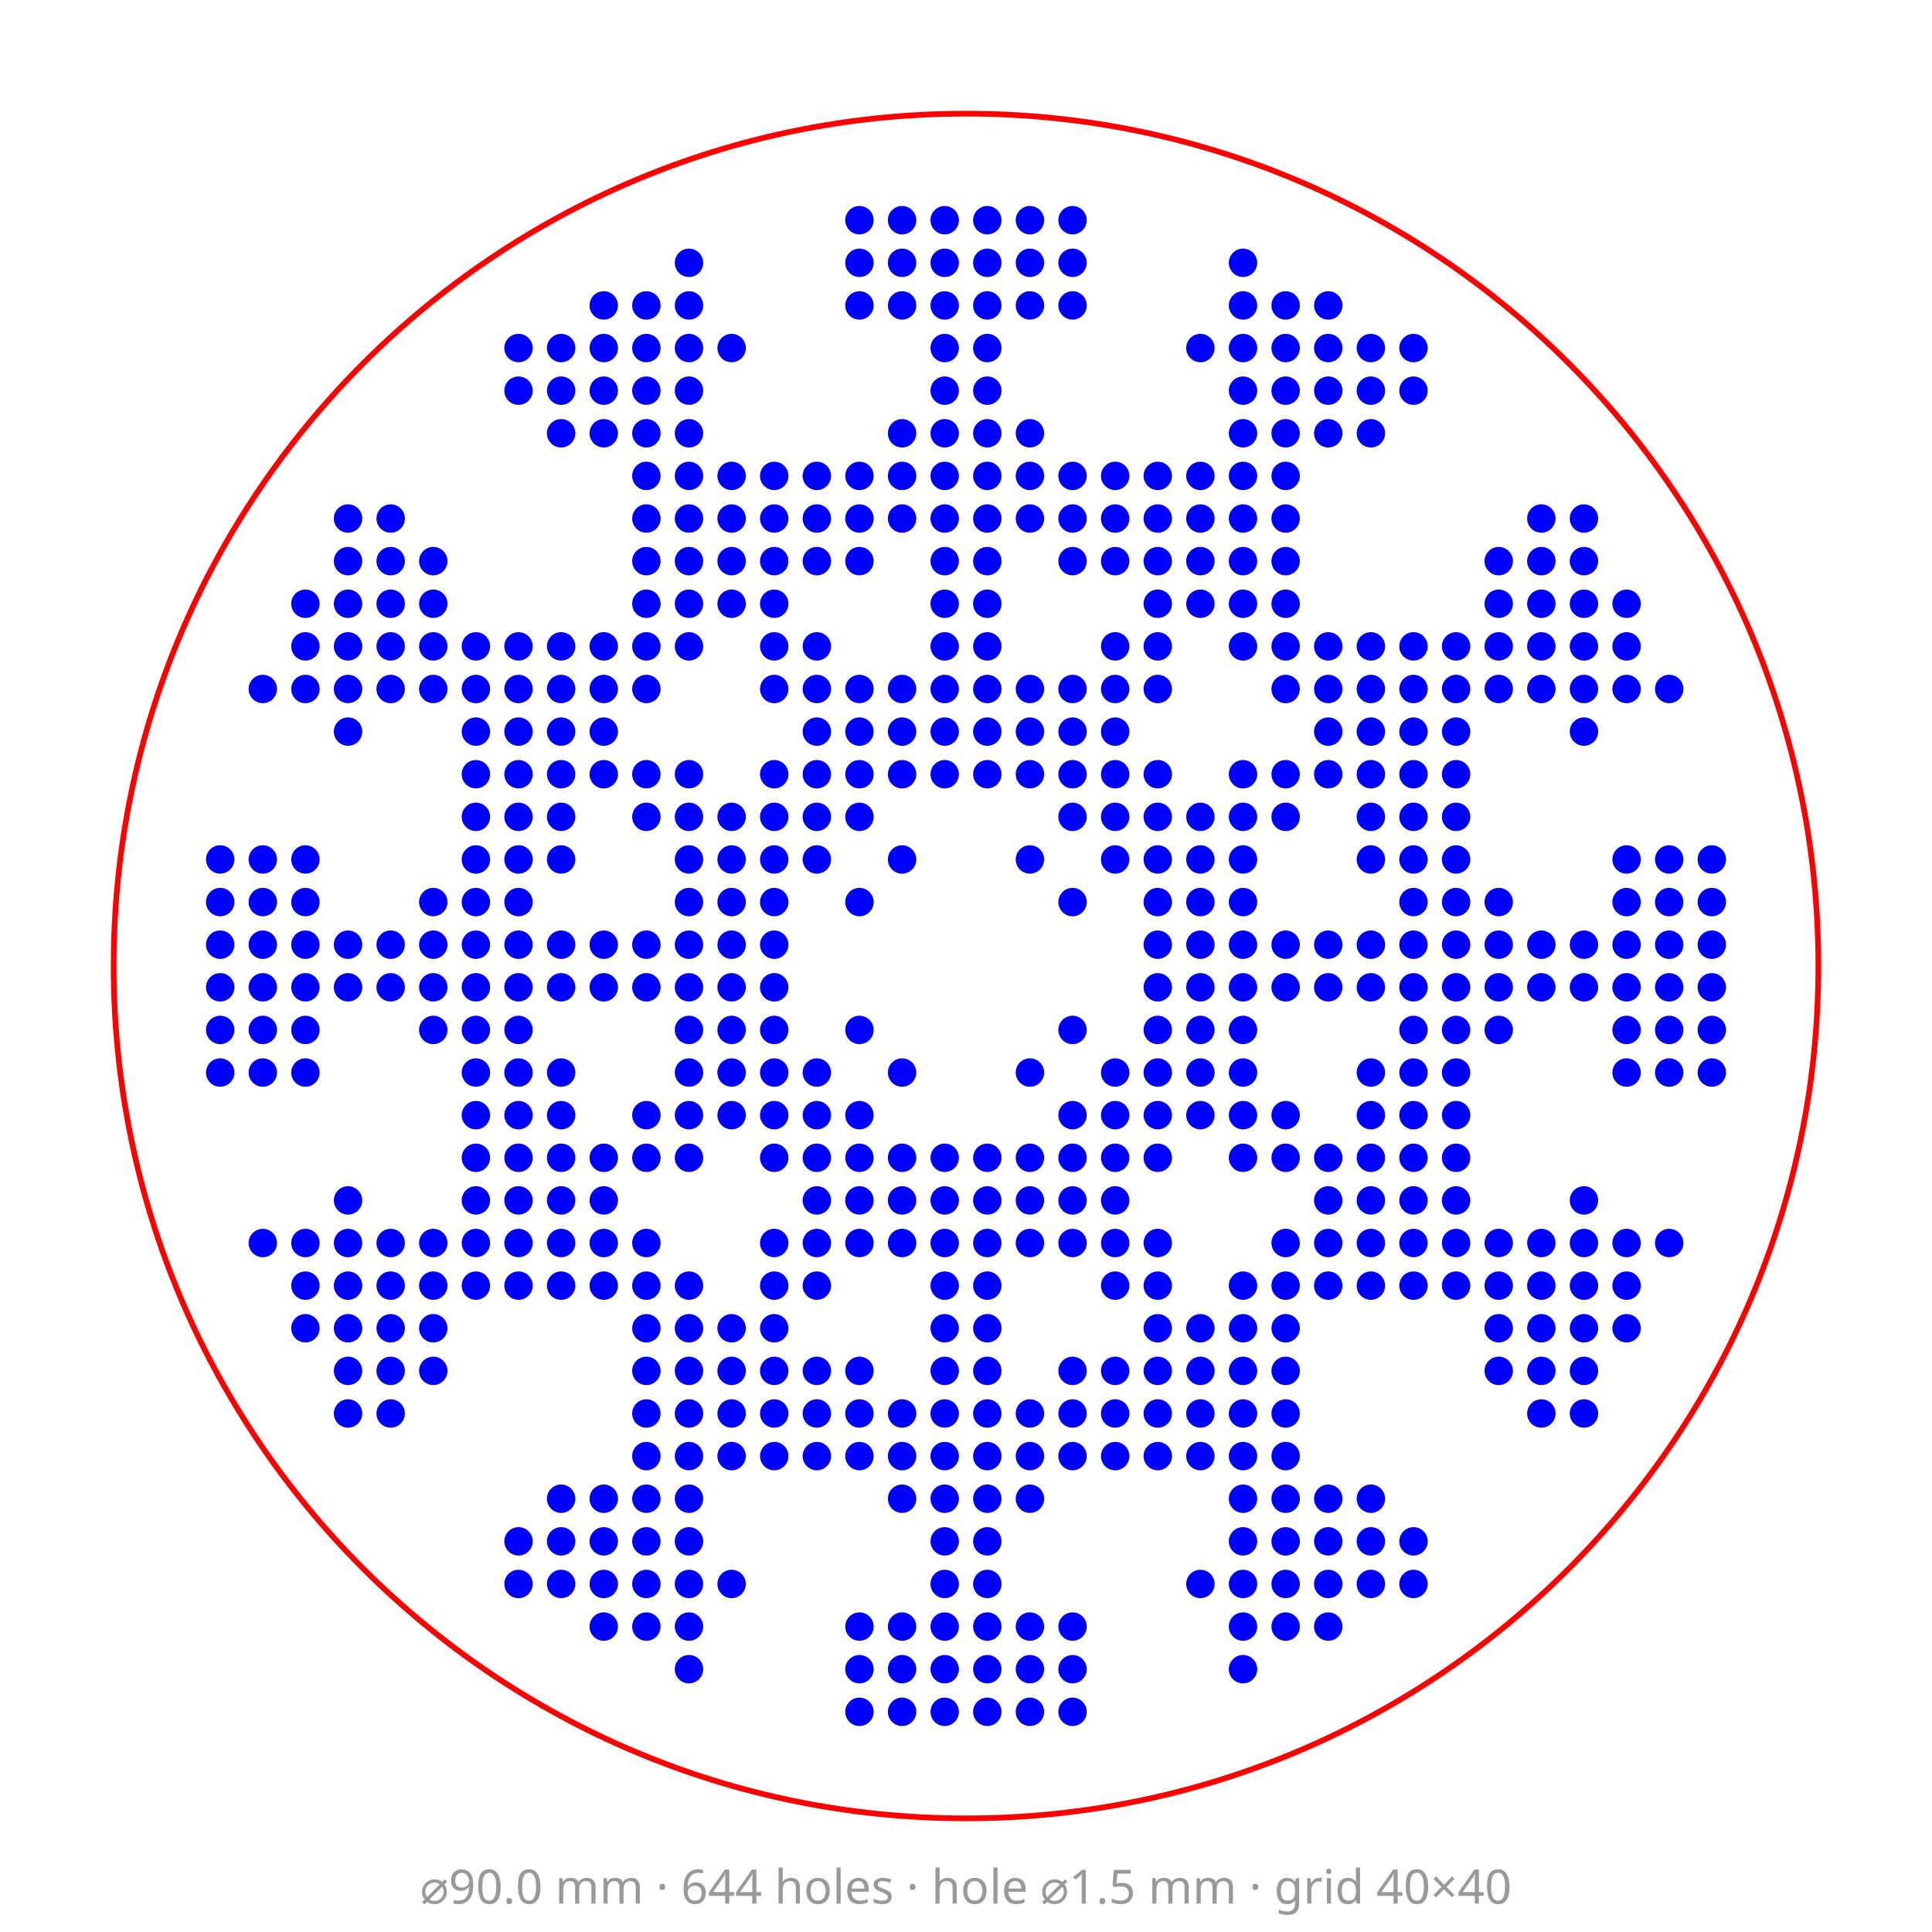
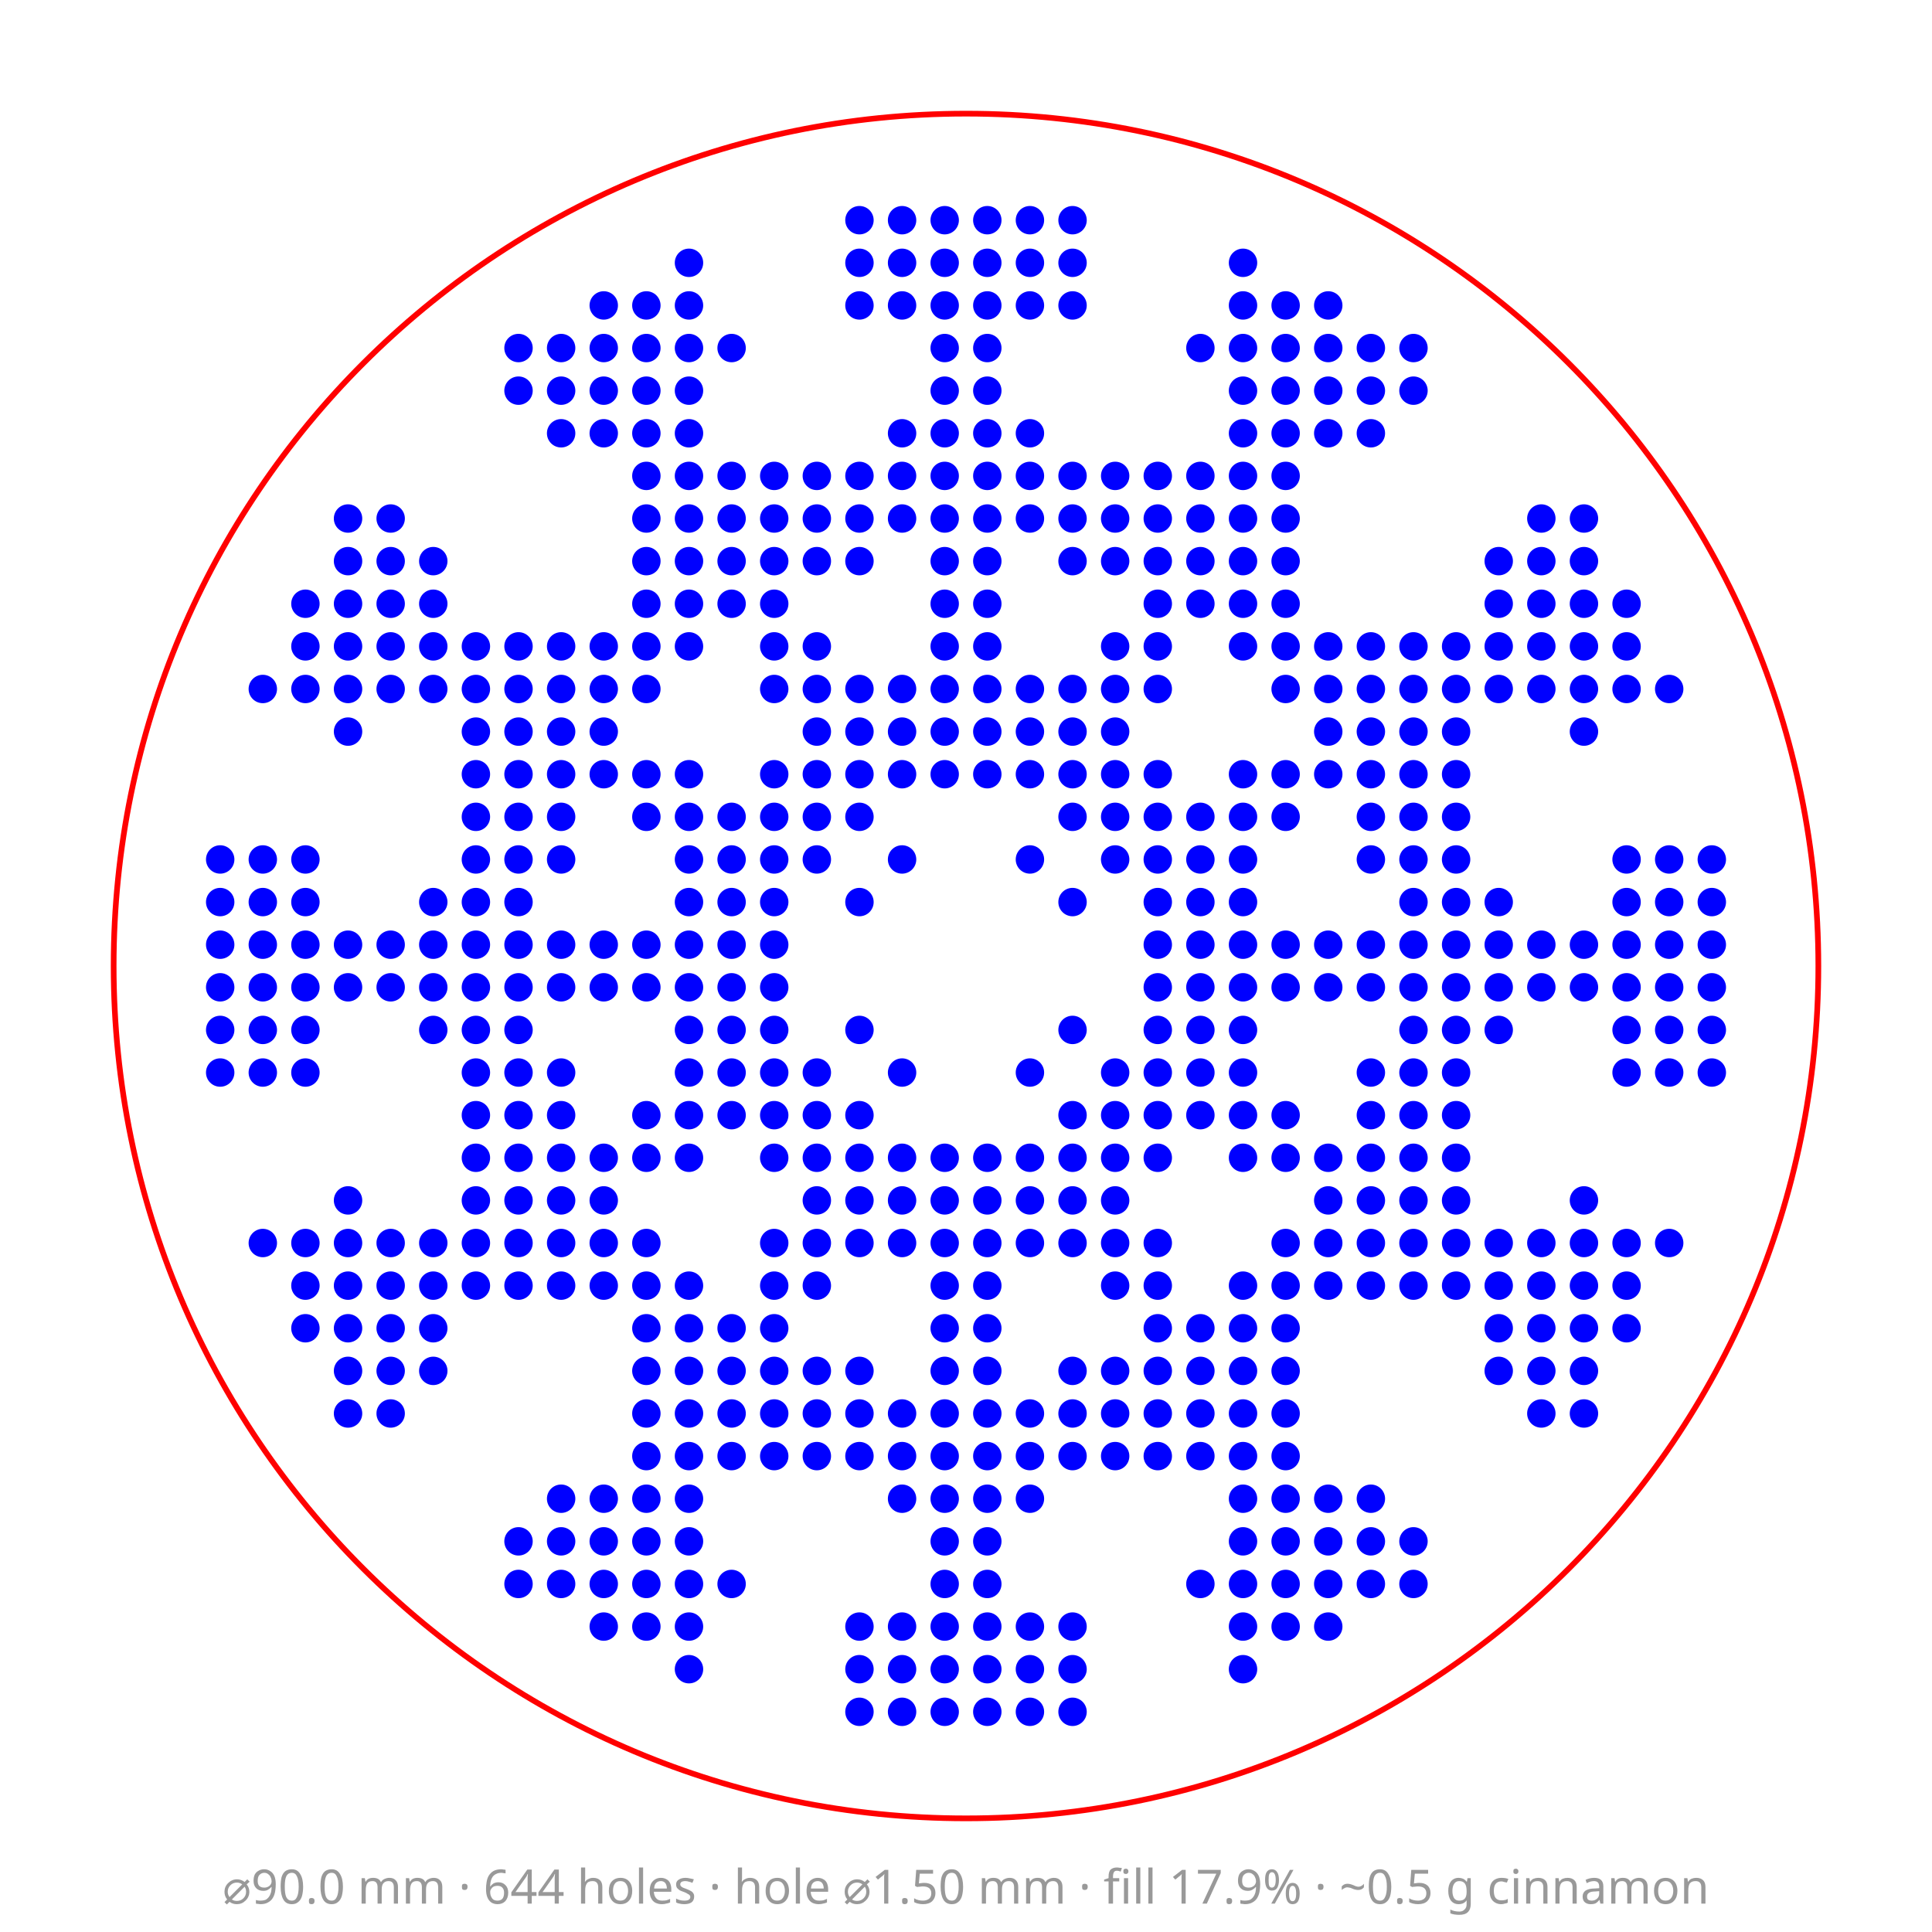
<svg xmlns="http://www.w3.org/2000/svg" width="102.0mm" height="102.0mm" viewBox="0 0 102.0 102.0">
  <circle cx="51.0" cy="51.0" r="45.0" fill="none" stroke="#ff0000" stroke-width="0.3" />
  <g fill="#0000ff" stroke="none">
    <circle cx="45.375" cy="11.625" r="0.75" />
    <circle cx="47.625" cy="11.625" r="0.75" />
    <circle cx="49.875" cy="11.625" r="0.75" />
    <circle cx="52.125" cy="11.625" r="0.75" />
    <circle cx="54.375" cy="11.625" r="0.75" />
    <circle cx="56.625" cy="11.625" r="0.75" />
    <circle cx="36.375" cy="13.875" r="0.75" />
    <circle cx="45.375" cy="13.875" r="0.75" />
    <circle cx="47.625" cy="13.875" r="0.75" />
    <circle cx="49.875" cy="13.875" r="0.75" />
    <circle cx="52.125" cy="13.875" r="0.75" />
    <circle cx="54.375" cy="13.875" r="0.75" />
    <circle cx="56.625" cy="13.875" r="0.75" />
    <circle cx="65.625" cy="13.875" r="0.75" />
    <circle cx="31.875" cy="16.125" r="0.75" />
    <circle cx="34.125" cy="16.125" r="0.75" />
    <circle cx="36.375" cy="16.125" r="0.75" />
    <circle cx="45.375" cy="16.125" r="0.75" />
    <circle cx="47.625" cy="16.125" r="0.75" />
    <circle cx="49.875" cy="16.125" r="0.75" />
    <circle cx="52.125" cy="16.125" r="0.75" />
    <circle cx="54.375" cy="16.125" r="0.75" />
    <circle cx="56.625" cy="16.125" r="0.75" />
    <circle cx="65.625" cy="16.125" r="0.75" />
    <circle cx="67.875" cy="16.125" r="0.75" />
    <circle cx="70.125" cy="16.125" r="0.75" />
    <circle cx="27.375" cy="18.375" r="0.75" />
    <circle cx="29.625" cy="18.375" r="0.75" />
    <circle cx="31.875" cy="18.375" r="0.75" />
    <circle cx="34.125" cy="18.375" r="0.75" />
    <circle cx="36.375" cy="18.375" r="0.75" />
    <circle cx="38.625" cy="18.375" r="0.75" />
    <circle cx="49.875" cy="18.375" r="0.75" />
    <circle cx="52.125" cy="18.375" r="0.75" />
    <circle cx="63.375" cy="18.375" r="0.75" />
    <circle cx="65.625" cy="18.375" r="0.75" />
    <circle cx="67.875" cy="18.375" r="0.75" />
    <circle cx="70.125" cy="18.375" r="0.75" />
    <circle cx="72.375" cy="18.375" r="0.75" />
    <circle cx="74.625" cy="18.375" r="0.75" />
    <circle cx="27.375" cy="20.625" r="0.75" />
    <circle cx="29.625" cy="20.625" r="0.75" />
    <circle cx="31.875" cy="20.625" r="0.75" />
    <circle cx="34.125" cy="20.625" r="0.75" />
    <circle cx="36.375" cy="20.625" r="0.75" />
    <circle cx="49.875" cy="20.625" r="0.75" />
    <circle cx="52.125" cy="20.625" r="0.75" />
    <circle cx="65.625" cy="20.625" r="0.75" />
    <circle cx="67.875" cy="20.625" r="0.75" />
    <circle cx="70.125" cy="20.625" r="0.75" />
    <circle cx="72.375" cy="20.625" r="0.75" />
    <circle cx="74.625" cy="20.625" r="0.75" />
    <circle cx="29.625" cy="22.875" r="0.75" />
    <circle cx="31.875" cy="22.875" r="0.75" />
    <circle cx="34.125" cy="22.875" r="0.75" />
    <circle cx="36.375" cy="22.875" r="0.75" />
    <circle cx="47.625" cy="22.875" r="0.75" />
    <circle cx="49.875" cy="22.875" r="0.75" />
    <circle cx="52.125" cy="22.875" r="0.75" />
    <circle cx="54.375" cy="22.875" r="0.75" />
    <circle cx="65.625" cy="22.875" r="0.75" />
    <circle cx="67.875" cy="22.875" r="0.75" />
    <circle cx="70.125" cy="22.875" r="0.75" />
    <circle cx="72.375" cy="22.875" r="0.75" />
    <circle cx="34.125" cy="25.125" r="0.75" />
    <circle cx="36.375" cy="25.125" r="0.75" />
    <circle cx="38.625" cy="25.125" r="0.75" />
    <circle cx="40.875" cy="25.125" r="0.75" />
    <circle cx="43.125" cy="25.125" r="0.75" />
    <circle cx="45.375" cy="25.125" r="0.75" />
    <circle cx="47.625" cy="25.125" r="0.75" />
    <circle cx="49.875" cy="25.125" r="0.75" />
    <circle cx="52.125" cy="25.125" r="0.75" />
    <circle cx="54.375" cy="25.125" r="0.75" />
    <circle cx="56.625" cy="25.125" r="0.75" />
    <circle cx="58.875" cy="25.125" r="0.75" />
    <circle cx="61.125" cy="25.125" r="0.75" />
    <circle cx="63.375" cy="25.125" r="0.75" />
    <circle cx="65.625" cy="25.125" r="0.75" />
    <circle cx="67.875" cy="25.125" r="0.75" />
    <circle cx="18.375" cy="27.375" r="0.75" />
    <circle cx="20.625" cy="27.375" r="0.75" />
    <circle cx="34.125" cy="27.375" r="0.75" />
    <circle cx="36.375" cy="27.375" r="0.75" />
    <circle cx="38.625" cy="27.375" r="0.75" />
    <circle cx="40.875" cy="27.375" r="0.75" />
    <circle cx="43.125" cy="27.375" r="0.75" />
    <circle cx="45.375" cy="27.375" r="0.75" />
    <circle cx="47.625" cy="27.375" r="0.75" />
    <circle cx="49.875" cy="27.375" r="0.75" />
    <circle cx="52.125" cy="27.375" r="0.75" />
    <circle cx="54.375" cy="27.375" r="0.75" />
    <circle cx="56.625" cy="27.375" r="0.75" />
    <circle cx="58.875" cy="27.375" r="0.75" />
    <circle cx="61.125" cy="27.375" r="0.75" />
    <circle cx="63.375" cy="27.375" r="0.75" />
    <circle cx="65.625" cy="27.375" r="0.75" />
    <circle cx="67.875" cy="27.375" r="0.75" />
    <circle cx="81.375" cy="27.375" r="0.75" />
    <circle cx="83.625" cy="27.375" r="0.75" />
    <circle cx="18.375" cy="29.625" r="0.75" />
    <circle cx="20.625" cy="29.625" r="0.75" />
    <circle cx="22.875" cy="29.625" r="0.75" />
    <circle cx="34.125" cy="29.625" r="0.75" />
    <circle cx="36.375" cy="29.625" r="0.75" />
    <circle cx="38.625" cy="29.625" r="0.75" />
    <circle cx="40.875" cy="29.625" r="0.75" />
    <circle cx="43.125" cy="29.625" r="0.75" />
    <circle cx="45.375" cy="29.625" r="0.75" />
    <circle cx="49.875" cy="29.625" r="0.75" />
    <circle cx="52.125" cy="29.625" r="0.75" />
    <circle cx="56.625" cy="29.625" r="0.75" />
    <circle cx="58.875" cy="29.625" r="0.75" />
    <circle cx="61.125" cy="29.625" r="0.75" />
    <circle cx="63.375" cy="29.625" r="0.75" />
    <circle cx="65.625" cy="29.625" r="0.75" />
    <circle cx="67.875" cy="29.625" r="0.75" />
    <circle cx="79.125" cy="29.625" r="0.75" />
    <circle cx="81.375" cy="29.625" r="0.75" />
    <circle cx="83.625" cy="29.625" r="0.75" />
    <circle cx="16.125" cy="31.875" r="0.75" />
    <circle cx="18.375" cy="31.875" r="0.75" />
    <circle cx="20.625" cy="31.875" r="0.75" />
    <circle cx="22.875" cy="31.875" r="0.75" />
    <circle cx="34.125" cy="31.875" r="0.75" />
    <circle cx="36.375" cy="31.875" r="0.75" />
    <circle cx="38.625" cy="31.875" r="0.75" />
    <circle cx="40.875" cy="31.875" r="0.75" />
    <circle cx="49.875" cy="31.875" r="0.75" />
    <circle cx="52.125" cy="31.875" r="0.75" />
    <circle cx="61.125" cy="31.875" r="0.75" />
    <circle cx="63.375" cy="31.875" r="0.75" />
    <circle cx="65.625" cy="31.875" r="0.75" />
    <circle cx="67.875" cy="31.875" r="0.75" />
    <circle cx="79.125" cy="31.875" r="0.75" />
    <circle cx="81.375" cy="31.875" r="0.75" />
    <circle cx="83.625" cy="31.875" r="0.75" />
    <circle cx="85.875" cy="31.875" r="0.75" />
    <circle cx="16.125" cy="34.125" r="0.75" />
    <circle cx="18.375" cy="34.125" r="0.75" />
    <circle cx="20.625" cy="34.125" r="0.75" />
    <circle cx="22.875" cy="34.125" r="0.75" />
    <circle cx="25.125" cy="34.125" r="0.75" />
    <circle cx="27.375" cy="34.125" r="0.75" />
    <circle cx="29.625" cy="34.125" r="0.75" />
    <circle cx="31.875" cy="34.125" r="0.75" />
    <circle cx="34.125" cy="34.125" r="0.75" />
    <circle cx="36.375" cy="34.125" r="0.75" />
    <circle cx="40.875" cy="34.125" r="0.75" />
    <circle cx="43.125" cy="34.125" r="0.75" />
    <circle cx="49.875" cy="34.125" r="0.75" />
    <circle cx="52.125" cy="34.125" r="0.75" />
    <circle cx="58.875" cy="34.125" r="0.75" />
    <circle cx="61.125" cy="34.125" r="0.75" />
    <circle cx="65.625" cy="34.125" r="0.75" />
    <circle cx="67.875" cy="34.125" r="0.75" />
    <circle cx="70.125" cy="34.125" r="0.75" />
    <circle cx="72.375" cy="34.125" r="0.75" />
    <circle cx="74.625" cy="34.125" r="0.75" />
    <circle cx="76.875" cy="34.125" r="0.75" />
    <circle cx="79.125" cy="34.125" r="0.75" />
    <circle cx="81.375" cy="34.125" r="0.75" />
    <circle cx="83.625" cy="34.125" r="0.75" />
    <circle cx="85.875" cy="34.125" r="0.75" />
    <circle cx="13.875" cy="36.375" r="0.75" />
    <circle cx="16.125" cy="36.375" r="0.75" />
    <circle cx="18.375" cy="36.375" r="0.75" />
    <circle cx="20.625" cy="36.375" r="0.75" />
    <circle cx="22.875" cy="36.375" r="0.75" />
    <circle cx="25.125" cy="36.375" r="0.75" />
    <circle cx="27.375" cy="36.375" r="0.75" />
    <circle cx="29.625" cy="36.375" r="0.75" />
    <circle cx="31.875" cy="36.375" r="0.75" />
    <circle cx="34.125" cy="36.375" r="0.75" />
    <circle cx="40.875" cy="36.375" r="0.75" />
    <circle cx="43.125" cy="36.375" r="0.75" />
    <circle cx="45.375" cy="36.375" r="0.75" />
    <circle cx="47.625" cy="36.375" r="0.75" />
    <circle cx="49.875" cy="36.375" r="0.75" />
    <circle cx="52.125" cy="36.375" r="0.75" />
    <circle cx="54.375" cy="36.375" r="0.75" />
    <circle cx="56.625" cy="36.375" r="0.75" />
    <circle cx="58.875" cy="36.375" r="0.75" />
    <circle cx="61.125" cy="36.375" r="0.75" />
    <circle cx="67.875" cy="36.375" r="0.75" />
    <circle cx="70.125" cy="36.375" r="0.75" />
    <circle cx="72.375" cy="36.375" r="0.75" />
    <circle cx="74.625" cy="36.375" r="0.75" />
    <circle cx="76.875" cy="36.375" r="0.75" />
    <circle cx="79.125" cy="36.375" r="0.75" />
    <circle cx="81.375" cy="36.375" r="0.75" />
    <circle cx="83.625" cy="36.375" r="0.75" />
    <circle cx="85.875" cy="36.375" r="0.75" />
    <circle cx="88.125" cy="36.375" r="0.75" />
    <circle cx="18.375" cy="38.625" r="0.75" />
    <circle cx="25.125" cy="38.625" r="0.75" />
    <circle cx="27.375" cy="38.625" r="0.75" />
    <circle cx="29.625" cy="38.625" r="0.75" />
    <circle cx="31.875" cy="38.625" r="0.75" />
    <circle cx="43.125" cy="38.625" r="0.75" />
    <circle cx="45.375" cy="38.625" r="0.75" />
    <circle cx="47.625" cy="38.625" r="0.75" />
    <circle cx="49.875" cy="38.625" r="0.75" />
    <circle cx="52.125" cy="38.625" r="0.75" />
    <circle cx="54.375" cy="38.625" r="0.75" />
    <circle cx="56.625" cy="38.625" r="0.75" />
    <circle cx="58.875" cy="38.625" r="0.75" />
    <circle cx="70.125" cy="38.625" r="0.75" />
    <circle cx="72.375" cy="38.625" r="0.75" />
    <circle cx="74.625" cy="38.625" r="0.75" />
    <circle cx="76.875" cy="38.625" r="0.75" />
    <circle cx="83.625" cy="38.625" r="0.75" />
    <circle cx="25.125" cy="40.875" r="0.75" />
    <circle cx="27.375" cy="40.875" r="0.75" />
    <circle cx="29.625" cy="40.875" r="0.75" />
    <circle cx="31.875" cy="40.875" r="0.75" />
    <circle cx="34.125" cy="40.875" r="0.75" />
    <circle cx="36.375" cy="40.875" r="0.75" />
    <circle cx="40.875" cy="40.875" r="0.75" />
    <circle cx="43.125" cy="40.875" r="0.75" />
    <circle cx="45.375" cy="40.875" r="0.75" />
    <circle cx="47.625" cy="40.875" r="0.75" />
    <circle cx="49.875" cy="40.875" r="0.75" />
    <circle cx="52.125" cy="40.875" r="0.75" />
    <circle cx="54.375" cy="40.875" r="0.75" />
    <circle cx="56.625" cy="40.875" r="0.75" />
    <circle cx="58.875" cy="40.875" r="0.75" />
    <circle cx="61.125" cy="40.875" r="0.75" />
    <circle cx="65.625" cy="40.875" r="0.75" />
    <circle cx="67.875" cy="40.875" r="0.75" />
    <circle cx="70.125" cy="40.875" r="0.75" />
    <circle cx="72.375" cy="40.875" r="0.75" />
    <circle cx="74.625" cy="40.875" r="0.75" />
    <circle cx="76.875" cy="40.875" r="0.75" />
    <circle cx="25.125" cy="43.125" r="0.75" />
    <circle cx="27.375" cy="43.125" r="0.75" />
    <circle cx="29.625" cy="43.125" r="0.75" />
    <circle cx="34.125" cy="43.125" r="0.75" />
    <circle cx="36.375" cy="43.125" r="0.75" />
    <circle cx="38.625" cy="43.125" r="0.75" />
    <circle cx="40.875" cy="43.125" r="0.75" />
    <circle cx="43.125" cy="43.125" r="0.75" />
    <circle cx="45.375" cy="43.125" r="0.75" />
    <circle cx="56.625" cy="43.125" r="0.75" />
    <circle cx="58.875" cy="43.125" r="0.75" />
    <circle cx="61.125" cy="43.125" r="0.75" />
    <circle cx="63.375" cy="43.125" r="0.75" />
    <circle cx="65.625" cy="43.125" r="0.75" />
    <circle cx="67.875" cy="43.125" r="0.75" />
    <circle cx="72.375" cy="43.125" r="0.75" />
    <circle cx="74.625" cy="43.125" r="0.75" />
    <circle cx="76.875" cy="43.125" r="0.75" />
    <circle cx="11.625" cy="45.375" r="0.75" />
    <circle cx="13.875" cy="45.375" r="0.75" />
    <circle cx="16.125" cy="45.375" r="0.75" />
    <circle cx="25.125" cy="45.375" r="0.75" />
    <circle cx="27.375" cy="45.375" r="0.75" />
    <circle cx="29.625" cy="45.375" r="0.75" />
    <circle cx="36.375" cy="45.375" r="0.75" />
    <circle cx="38.625" cy="45.375" r="0.75" />
    <circle cx="40.875" cy="45.375" r="0.75" />
    <circle cx="43.125" cy="45.375" r="0.75" />
    <circle cx="47.625" cy="45.375" r="0.75" />
    <circle cx="54.375" cy="45.375" r="0.75" />
    <circle cx="58.875" cy="45.375" r="0.75" />
    <circle cx="61.125" cy="45.375" r="0.75" />
    <circle cx="63.375" cy="45.375" r="0.75" />
    <circle cx="65.625" cy="45.375" r="0.75" />
    <circle cx="72.375" cy="45.375" r="0.75" />
    <circle cx="74.625" cy="45.375" r="0.75" />
    <circle cx="76.875" cy="45.375" r="0.75" />
    <circle cx="85.875" cy="45.375" r="0.75" />
    <circle cx="88.125" cy="45.375" r="0.75" />
    <circle cx="90.375" cy="45.375" r="0.75" />
    <circle cx="11.625" cy="47.625" r="0.75" />
    <circle cx="13.875" cy="47.625" r="0.75" />
    <circle cx="16.125" cy="47.625" r="0.75" />
    <circle cx="22.875" cy="47.625" r="0.75" />
    <circle cx="25.125" cy="47.625" r="0.75" />
    <circle cx="27.375" cy="47.625" r="0.75" />
    <circle cx="36.375" cy="47.625" r="0.75" />
    <circle cx="38.625" cy="47.625" r="0.75" />
    <circle cx="40.875" cy="47.625" r="0.75" />
    <circle cx="45.375" cy="47.625" r="0.75" />
    <circle cx="56.625" cy="47.625" r="0.75" />
    <circle cx="61.125" cy="47.625" r="0.75" />
    <circle cx="63.375" cy="47.625" r="0.75" />
    <circle cx="65.625" cy="47.625" r="0.75" />
    <circle cx="74.625" cy="47.625" r="0.75" />
    <circle cx="76.875" cy="47.625" r="0.75" />
    <circle cx="79.125" cy="47.625" r="0.75" />
    <circle cx="85.875" cy="47.625" r="0.75" />
    <circle cx="88.125" cy="47.625" r="0.75" />
    <circle cx="90.375" cy="47.625" r="0.75" />
    <circle cx="11.625" cy="49.875" r="0.75" />
    <circle cx="13.875" cy="49.875" r="0.75" />
    <circle cx="16.125" cy="49.875" r="0.75" />
    <circle cx="18.375" cy="49.875" r="0.75" />
    <circle cx="20.625" cy="49.875" r="0.75" />
    <circle cx="22.875" cy="49.875" r="0.75" />
    <circle cx="25.125" cy="49.875" r="0.75" />
    <circle cx="27.375" cy="49.875" r="0.75" />
    <circle cx="29.625" cy="49.875" r="0.75" />
    <circle cx="31.875" cy="49.875" r="0.75" />
    <circle cx="34.125" cy="49.875" r="0.75" />
    <circle cx="36.375" cy="49.875" r="0.75" />
    <circle cx="38.625" cy="49.875" r="0.75" />
    <circle cx="40.875" cy="49.875" r="0.75" />
    <circle cx="61.125" cy="49.875" r="0.75" />
    <circle cx="63.375" cy="49.875" r="0.75" />
    <circle cx="65.625" cy="49.875" r="0.75" />
    <circle cx="67.875" cy="49.875" r="0.75" />
    <circle cx="70.125" cy="49.875" r="0.75" />
    <circle cx="72.375" cy="49.875" r="0.75" />
    <circle cx="74.625" cy="49.875" r="0.75" />
    <circle cx="76.875" cy="49.875" r="0.75" />
    <circle cx="79.125" cy="49.875" r="0.75" />
    <circle cx="81.375" cy="49.875" r="0.75" />
    <circle cx="83.625" cy="49.875" r="0.75" />
    <circle cx="85.875" cy="49.875" r="0.75" />
    <circle cx="88.125" cy="49.875" r="0.75" />
    <circle cx="90.375" cy="49.875" r="0.75" />
    <circle cx="11.625" cy="52.125" r="0.75" />
    <circle cx="13.875" cy="52.125" r="0.75" />
    <circle cx="16.125" cy="52.125" r="0.75" />
    <circle cx="18.375" cy="52.125" r="0.75" />
    <circle cx="20.625" cy="52.125" r="0.75" />
    <circle cx="22.875" cy="52.125" r="0.75" />
    <circle cx="25.125" cy="52.125" r="0.75" />
    <circle cx="27.375" cy="52.125" r="0.75" />
    <circle cx="29.625" cy="52.125" r="0.75" />
    <circle cx="31.875" cy="52.125" r="0.75" />
    <circle cx="34.125" cy="52.125" r="0.75" />
    <circle cx="36.375" cy="52.125" r="0.75" />
    <circle cx="38.625" cy="52.125" r="0.75" />
    <circle cx="40.875" cy="52.125" r="0.75" />
    <circle cx="61.125" cy="52.125" r="0.75" />
    <circle cx="63.375" cy="52.125" r="0.75" />
    <circle cx="65.625" cy="52.125" r="0.75" />
    <circle cx="67.875" cy="52.125" r="0.75" />
    <circle cx="70.125" cy="52.125" r="0.75" />
    <circle cx="72.375" cy="52.125" r="0.75" />
    <circle cx="74.625" cy="52.125" r="0.75" />
    <circle cx="76.875" cy="52.125" r="0.75" />
    <circle cx="79.125" cy="52.125" r="0.75" />
    <circle cx="81.375" cy="52.125" r="0.75" />
    <circle cx="83.625" cy="52.125" r="0.75" />
    <circle cx="85.875" cy="52.125" r="0.75" />
    <circle cx="88.125" cy="52.125" r="0.75" />
    <circle cx="90.375" cy="52.125" r="0.75" />
    <circle cx="11.625" cy="54.375" r="0.75" />
    <circle cx="13.875" cy="54.375" r="0.75" />
    <circle cx="16.125" cy="54.375" r="0.75" />
    <circle cx="22.875" cy="54.375" r="0.75" />
    <circle cx="25.125" cy="54.375" r="0.75" />
    <circle cx="27.375" cy="54.375" r="0.75" />
    <circle cx="36.375" cy="54.375" r="0.75" />
    <circle cx="38.625" cy="54.375" r="0.75" />
    <circle cx="40.875" cy="54.375" r="0.75" />
    <circle cx="45.375" cy="54.375" r="0.75" />
    <circle cx="56.625" cy="54.375" r="0.75" />
    <circle cx="61.125" cy="54.375" r="0.75" />
    <circle cx="63.375" cy="54.375" r="0.75" />
    <circle cx="65.625" cy="54.375" r="0.75" />
    <circle cx="74.625" cy="54.375" r="0.75" />
    <circle cx="76.875" cy="54.375" r="0.75" />
    <circle cx="79.125" cy="54.375" r="0.75" />
    <circle cx="85.875" cy="54.375" r="0.75" />
    <circle cx="88.125" cy="54.375" r="0.75" />
    <circle cx="90.375" cy="54.375" r="0.75" />
    <circle cx="11.625" cy="56.625" r="0.75" />
    <circle cx="13.875" cy="56.625" r="0.75" />
    <circle cx="16.125" cy="56.625" r="0.75" />
    <circle cx="25.125" cy="56.625" r="0.75" />
    <circle cx="27.375" cy="56.625" r="0.75" />
    <circle cx="29.625" cy="56.625" r="0.75" />
    <circle cx="36.375" cy="56.625" r="0.75" />
    <circle cx="38.625" cy="56.625" r="0.75" />
    <circle cx="40.875" cy="56.625" r="0.75" />
    <circle cx="43.125" cy="56.625" r="0.75" />
    <circle cx="47.625" cy="56.625" r="0.75" />
    <circle cx="54.375" cy="56.625" r="0.75" />
    <circle cx="58.875" cy="56.625" r="0.75" />
    <circle cx="61.125" cy="56.625" r="0.75" />
    <circle cx="63.375" cy="56.625" r="0.75" />
    <circle cx="65.625" cy="56.625" r="0.75" />
    <circle cx="72.375" cy="56.625" r="0.75" />
    <circle cx="74.625" cy="56.625" r="0.75" />
    <circle cx="76.875" cy="56.625" r="0.75" />
    <circle cx="85.875" cy="56.625" r="0.75" />
    <circle cx="88.125" cy="56.625" r="0.75" />
    <circle cx="90.375" cy="56.625" r="0.75" />
    <circle cx="25.125" cy="58.875" r="0.75" />
    <circle cx="27.375" cy="58.875" r="0.75" />
    <circle cx="29.625" cy="58.875" r="0.75" />
    <circle cx="34.125" cy="58.875" r="0.75" />
    <circle cx="36.375" cy="58.875" r="0.75" />
    <circle cx="38.625" cy="58.875" r="0.75" />
    <circle cx="40.875" cy="58.875" r="0.75" />
    <circle cx="43.125" cy="58.875" r="0.75" />
    <circle cx="45.375" cy="58.875" r="0.75" />
    <circle cx="56.625" cy="58.875" r="0.75" />
    <circle cx="58.875" cy="58.875" r="0.75" />
    <circle cx="61.125" cy="58.875" r="0.75" />
    <circle cx="63.375" cy="58.875" r="0.75" />
    <circle cx="65.625" cy="58.875" r="0.75" />
    <circle cx="67.875" cy="58.875" r="0.75" />
    <circle cx="72.375" cy="58.875" r="0.75" />
    <circle cx="74.625" cy="58.875" r="0.75" />
    <circle cx="76.875" cy="58.875" r="0.75" />
    <circle cx="25.125" cy="61.125" r="0.75" />
    <circle cx="27.375" cy="61.125" r="0.75" />
    <circle cx="29.625" cy="61.125" r="0.75" />
    <circle cx="31.875" cy="61.125" r="0.75" />
    <circle cx="34.125" cy="61.125" r="0.75" />
    <circle cx="36.375" cy="61.125" r="0.75" />
    <circle cx="40.875" cy="61.125" r="0.75" />
    <circle cx="43.125" cy="61.125" r="0.75" />
    <circle cx="45.375" cy="61.125" r="0.75" />
    <circle cx="47.625" cy="61.125" r="0.75" />
    <circle cx="49.875" cy="61.125" r="0.75" />
    <circle cx="52.125" cy="61.125" r="0.75" />
    <circle cx="54.375" cy="61.125" r="0.75" />
    <circle cx="56.625" cy="61.125" r="0.75" />
    <circle cx="58.875" cy="61.125" r="0.75" />
    <circle cx="61.125" cy="61.125" r="0.75" />
    <circle cx="65.625" cy="61.125" r="0.75" />
    <circle cx="67.875" cy="61.125" r="0.75" />
    <circle cx="70.125" cy="61.125" r="0.75" />
    <circle cx="72.375" cy="61.125" r="0.75" />
    <circle cx="74.625" cy="61.125" r="0.75" />
    <circle cx="76.875" cy="61.125" r="0.75" />
    <circle cx="18.375" cy="63.375" r="0.75" />
    <circle cx="25.125" cy="63.375" r="0.75" />
    <circle cx="27.375" cy="63.375" r="0.75" />
    <circle cx="29.625" cy="63.375" r="0.75" />
    <circle cx="31.875" cy="63.375" r="0.75" />
    <circle cx="43.125" cy="63.375" r="0.75" />
    <circle cx="45.375" cy="63.375" r="0.75" />
    <circle cx="47.625" cy="63.375" r="0.75" />
    <circle cx="49.875" cy="63.375" r="0.75" />
    <circle cx="52.125" cy="63.375" r="0.75" />
    <circle cx="54.375" cy="63.375" r="0.75" />
    <circle cx="56.625" cy="63.375" r="0.75" />
    <circle cx="58.875" cy="63.375" r="0.75" />
    <circle cx="70.125" cy="63.375" r="0.75" />
    <circle cx="72.375" cy="63.375" r="0.75" />
    <circle cx="74.625" cy="63.375" r="0.75" />
    <circle cx="76.875" cy="63.375" r="0.75" />
    <circle cx="83.625" cy="63.375" r="0.75" />
    <circle cx="13.875" cy="65.625" r="0.75" />
    <circle cx="16.125" cy="65.625" r="0.75" />
    <circle cx="18.375" cy="65.625" r="0.75" />
    <circle cx="20.625" cy="65.625" r="0.75" />
    <circle cx="22.875" cy="65.625" r="0.75" />
    <circle cx="25.125" cy="65.625" r="0.75" />
    <circle cx="27.375" cy="65.625" r="0.75" />
    <circle cx="29.625" cy="65.625" r="0.75" />
    <circle cx="31.875" cy="65.625" r="0.75" />
    <circle cx="34.125" cy="65.625" r="0.75" />
    <circle cx="40.875" cy="65.625" r="0.75" />
    <circle cx="43.125" cy="65.625" r="0.75" />
    <circle cx="45.375" cy="65.625" r="0.75" />
    <circle cx="47.625" cy="65.625" r="0.75" />
    <circle cx="49.875" cy="65.625" r="0.75" />
    <circle cx="52.125" cy="65.625" r="0.75" />
    <circle cx="54.375" cy="65.625" r="0.75" />
    <circle cx="56.625" cy="65.625" r="0.75" />
    <circle cx="58.875" cy="65.625" r="0.75" />
    <circle cx="61.125" cy="65.625" r="0.75" />
    <circle cx="67.875" cy="65.625" r="0.75" />
    <circle cx="70.125" cy="65.625" r="0.75" />
    <circle cx="72.375" cy="65.625" r="0.75" />
    <circle cx="74.625" cy="65.625" r="0.75" />
    <circle cx="76.875" cy="65.625" r="0.75" />
    <circle cx="79.125" cy="65.625" r="0.75" />
    <circle cx="81.375" cy="65.625" r="0.75" />
    <circle cx="83.625" cy="65.625" r="0.75" />
    <circle cx="85.875" cy="65.625" r="0.75" />
    <circle cx="88.125" cy="65.625" r="0.75" />
    <circle cx="16.125" cy="67.875" r="0.75" />
    <circle cx="18.375" cy="67.875" r="0.75" />
    <circle cx="20.625" cy="67.875" r="0.75" />
    <circle cx="22.875" cy="67.875" r="0.75" />
    <circle cx="25.125" cy="67.875" r="0.75" />
    <circle cx="27.375" cy="67.875" r="0.75" />
    <circle cx="29.625" cy="67.875" r="0.75" />
    <circle cx="31.875" cy="67.875" r="0.75" />
    <circle cx="34.125" cy="67.875" r="0.75" />
    <circle cx="36.375" cy="67.875" r="0.75" />
    <circle cx="40.875" cy="67.875" r="0.75" />
    <circle cx="43.125" cy="67.875" r="0.75" />
    <circle cx="49.875" cy="67.875" r="0.75" />
    <circle cx="52.125" cy="67.875" r="0.75" />
    <circle cx="58.875" cy="67.875" r="0.75" />
    <circle cx="61.125" cy="67.875" r="0.75" />
    <circle cx="65.625" cy="67.875" r="0.75" />
    <circle cx="67.875" cy="67.875" r="0.75" />
    <circle cx="70.125" cy="67.875" r="0.75" />
    <circle cx="72.375" cy="67.875" r="0.75" />
    <circle cx="74.625" cy="67.875" r="0.75" />
    <circle cx="76.875" cy="67.875" r="0.75" />
    <circle cx="79.125" cy="67.875" r="0.75" />
    <circle cx="81.375" cy="67.875" r="0.75" />
    <circle cx="83.625" cy="67.875" r="0.75" />
    <circle cx="85.875" cy="67.875" r="0.75" />
    <circle cx="16.125" cy="70.125" r="0.75" />
    <circle cx="18.375" cy="70.125" r="0.75" />
    <circle cx="20.625" cy="70.125" r="0.75" />
    <circle cx="22.875" cy="70.125" r="0.75" />
    <circle cx="34.125" cy="70.125" r="0.75" />
    <circle cx="36.375" cy="70.125" r="0.75" />
    <circle cx="38.625" cy="70.125" r="0.75" />
    <circle cx="40.875" cy="70.125" r="0.75" />
    <circle cx="49.875" cy="70.125" r="0.75" />
    <circle cx="52.125" cy="70.125" r="0.75" />
    <circle cx="61.125" cy="70.125" r="0.75" />
    <circle cx="63.375" cy="70.125" r="0.75" />
    <circle cx="65.625" cy="70.125" r="0.75" />
    <circle cx="67.875" cy="70.125" r="0.75" />
    <circle cx="79.125" cy="70.125" r="0.75" />
    <circle cx="81.375" cy="70.125" r="0.75" />
    <circle cx="83.625" cy="70.125" r="0.75" />
    <circle cx="85.875" cy="70.125" r="0.75" />
    <circle cx="18.375" cy="72.375" r="0.75" />
    <circle cx="20.625" cy="72.375" r="0.75" />
    <circle cx="22.875" cy="72.375" r="0.75" />
    <circle cx="34.125" cy="72.375" r="0.75" />
    <circle cx="36.375" cy="72.375" r="0.75" />
    <circle cx="38.625" cy="72.375" r="0.75" />
    <circle cx="40.875" cy="72.375" r="0.75" />
    <circle cx="43.125" cy="72.375" r="0.75" />
    <circle cx="45.375" cy="72.375" r="0.75" />
    <circle cx="49.875" cy="72.375" r="0.75" />
    <circle cx="52.125" cy="72.375" r="0.75" />
    <circle cx="56.625" cy="72.375" r="0.75" />
    <circle cx="58.875" cy="72.375" r="0.75" />
    <circle cx="61.125" cy="72.375" r="0.75" />
    <circle cx="63.375" cy="72.375" r="0.75" />
    <circle cx="65.625" cy="72.375" r="0.75" />
    <circle cx="67.875" cy="72.375" r="0.75" />
    <circle cx="79.125" cy="72.375" r="0.75" />
    <circle cx="81.375" cy="72.375" r="0.75" />
    <circle cx="83.625" cy="72.375" r="0.75" />
    <circle cx="18.375" cy="74.625" r="0.75" />
    <circle cx="20.625" cy="74.625" r="0.75" />
    <circle cx="34.125" cy="74.625" r="0.75" />
    <circle cx="36.375" cy="74.625" r="0.75" />
    <circle cx="38.625" cy="74.625" r="0.75" />
    <circle cx="40.875" cy="74.625" r="0.75" />
    <circle cx="43.125" cy="74.625" r="0.75" />
    <circle cx="45.375" cy="74.625" r="0.75" />
    <circle cx="47.625" cy="74.625" r="0.75" />
    <circle cx="49.875" cy="74.625" r="0.75" />
    <circle cx="52.125" cy="74.625" r="0.75" />
    <circle cx="54.375" cy="74.625" r="0.75" />
    <circle cx="56.625" cy="74.625" r="0.75" />
    <circle cx="58.875" cy="74.625" r="0.75" />
    <circle cx="61.125" cy="74.625" r="0.75" />
    <circle cx="63.375" cy="74.625" r="0.75" />
    <circle cx="65.625" cy="74.625" r="0.75" />
    <circle cx="67.875" cy="74.625" r="0.75" />
    <circle cx="81.375" cy="74.625" r="0.75" />
    <circle cx="83.625" cy="74.625" r="0.75" />
    <circle cx="34.125" cy="76.875" r="0.75" />
    <circle cx="36.375" cy="76.875" r="0.75" />
    <circle cx="38.625" cy="76.875" r="0.75" />
    <circle cx="40.875" cy="76.875" r="0.75" />
    <circle cx="43.125" cy="76.875" r="0.75" />
    <circle cx="45.375" cy="76.875" r="0.75" />
    <circle cx="47.625" cy="76.875" r="0.75" />
    <circle cx="49.875" cy="76.875" r="0.75" />
    <circle cx="52.125" cy="76.875" r="0.75" />
    <circle cx="54.375" cy="76.875" r="0.75" />
    <circle cx="56.625" cy="76.875" r="0.75" />
    <circle cx="58.875" cy="76.875" r="0.75" />
    <circle cx="61.125" cy="76.875" r="0.75" />
    <circle cx="63.375" cy="76.875" r="0.75" />
    <circle cx="65.625" cy="76.875" r="0.75" />
    <circle cx="67.875" cy="76.875" r="0.75" />
    <circle cx="29.625" cy="79.125" r="0.75" />
    <circle cx="31.875" cy="79.125" r="0.75" />
    <circle cx="34.125" cy="79.125" r="0.75" />
    <circle cx="36.375" cy="79.125" r="0.75" />
    <circle cx="47.625" cy="79.125" r="0.75" />
    <circle cx="49.875" cy="79.125" r="0.75" />
    <circle cx="52.125" cy="79.125" r="0.75" />
    <circle cx="54.375" cy="79.125" r="0.75" />
    <circle cx="65.625" cy="79.125" r="0.75" />
    <circle cx="67.875" cy="79.125" r="0.75" />
    <circle cx="70.125" cy="79.125" r="0.75" />
    <circle cx="72.375" cy="79.125" r="0.75" />
    <circle cx="27.375" cy="81.375" r="0.75" />
    <circle cx="29.625" cy="81.375" r="0.75" />
    <circle cx="31.875" cy="81.375" r="0.75" />
    <circle cx="34.125" cy="81.375" r="0.75" />
    <circle cx="36.375" cy="81.375" r="0.75" />
    <circle cx="49.875" cy="81.375" r="0.75" />
    <circle cx="52.125" cy="81.375" r="0.75" />
    <circle cx="65.625" cy="81.375" r="0.75" />
    <circle cx="67.875" cy="81.375" r="0.75" />
    <circle cx="70.125" cy="81.375" r="0.75" />
    <circle cx="72.375" cy="81.375" r="0.75" />
    <circle cx="74.625" cy="81.375" r="0.75" />
    <circle cx="27.375" cy="83.625" r="0.75" />
    <circle cx="29.625" cy="83.625" r="0.75" />
    <circle cx="31.875" cy="83.625" r="0.75" />
    <circle cx="34.125" cy="83.625" r="0.75" />
    <circle cx="36.375" cy="83.625" r="0.75" />
    <circle cx="38.625" cy="83.625" r="0.75" />
    <circle cx="49.875" cy="83.625" r="0.75" />
    <circle cx="52.125" cy="83.625" r="0.75" />
    <circle cx="63.375" cy="83.625" r="0.75" />
    <circle cx="65.625" cy="83.625" r="0.75" />
    <circle cx="67.875" cy="83.625" r="0.75" />
    <circle cx="70.125" cy="83.625" r="0.75" />
    <circle cx="72.375" cy="83.625" r="0.75" />
    <circle cx="74.625" cy="83.625" r="0.75" />
    <circle cx="31.875" cy="85.875" r="0.75" />
    <circle cx="34.125" cy="85.875" r="0.75" />
    <circle cx="36.375" cy="85.875" r="0.75" />
    <circle cx="45.375" cy="85.875" r="0.75" />
    <circle cx="47.625" cy="85.875" r="0.75" />
    <circle cx="49.875" cy="85.875" r="0.75" />
    <circle cx="52.125" cy="85.875" r="0.75" />
    <circle cx="54.375" cy="85.875" r="0.75" />
    <circle cx="56.625" cy="85.875" r="0.75" />
    <circle cx="65.625" cy="85.875" r="0.75" />
    <circle cx="67.875" cy="85.875" r="0.75" />
    <circle cx="70.125" cy="85.875" r="0.75" />
    <circle cx="36.375" cy="88.125" r="0.75" />
    <circle cx="45.375" cy="88.125" r="0.75" />
    <circle cx="47.625" cy="88.125" r="0.75" />
    <circle cx="49.875" cy="88.125" r="0.75" />
    <circle cx="52.125" cy="88.125" r="0.75" />
    <circle cx="54.375" cy="88.125" r="0.75" />
    <circle cx="56.625" cy="88.125" r="0.75" />
    <circle cx="65.625" cy="88.125" r="0.75" />
    <circle cx="45.375" cy="90.375" r="0.75" />
    <circle cx="47.625" cy="90.375" r="0.75" />
    <circle cx="49.875" cy="90.375" r="0.75" />
    <circle cx="52.125" cy="90.375" r="0.75" />
    <circle cx="54.375" cy="90.375" r="0.75" />
    <circle cx="56.625" cy="90.375" r="0.75" />
  </g>
  <text x="51.0" y="100.5" text-anchor="middle" font-family="sans-serif" font-size="2.5" fill="#999999">
-     ⌀90.0 mm · 644 holes · hole ⌀1.5 mm · grid 40×40
+     ⌀90.0 mm · 644 holes · hole ⌀1.50 mm · fill 17.9% · ~0.5 g cinnamon
  </text>
</svg>
